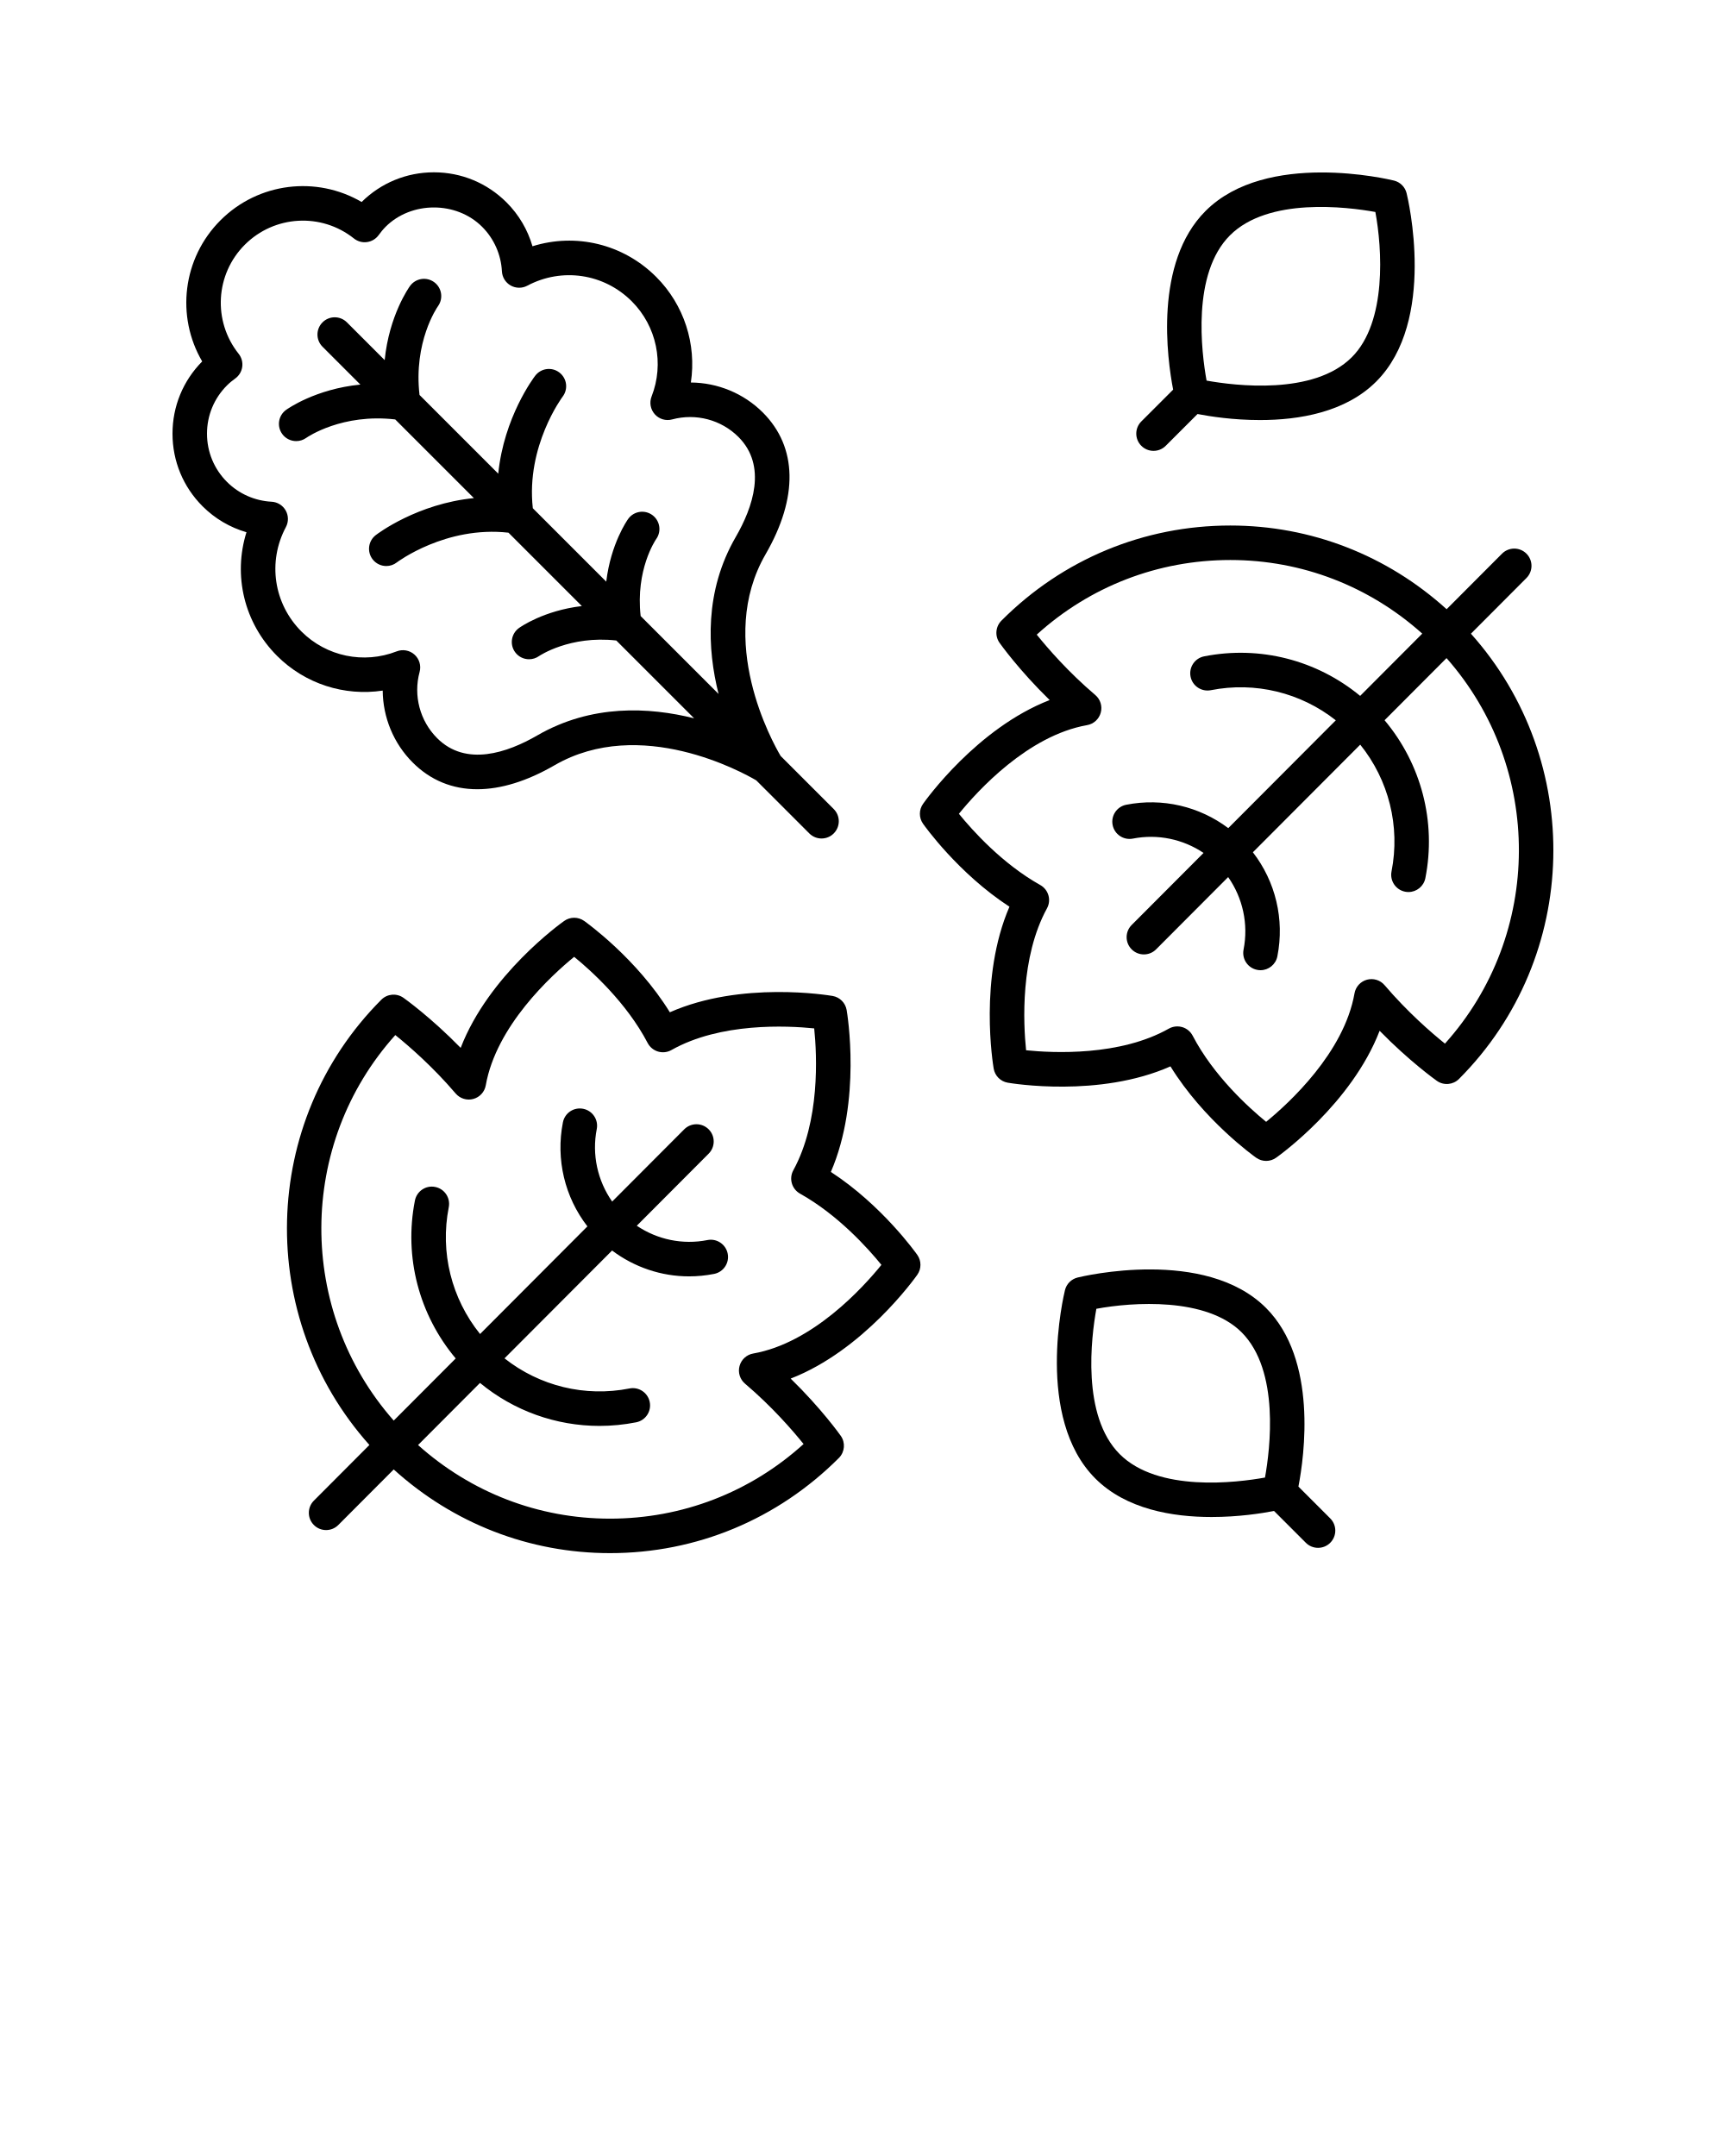
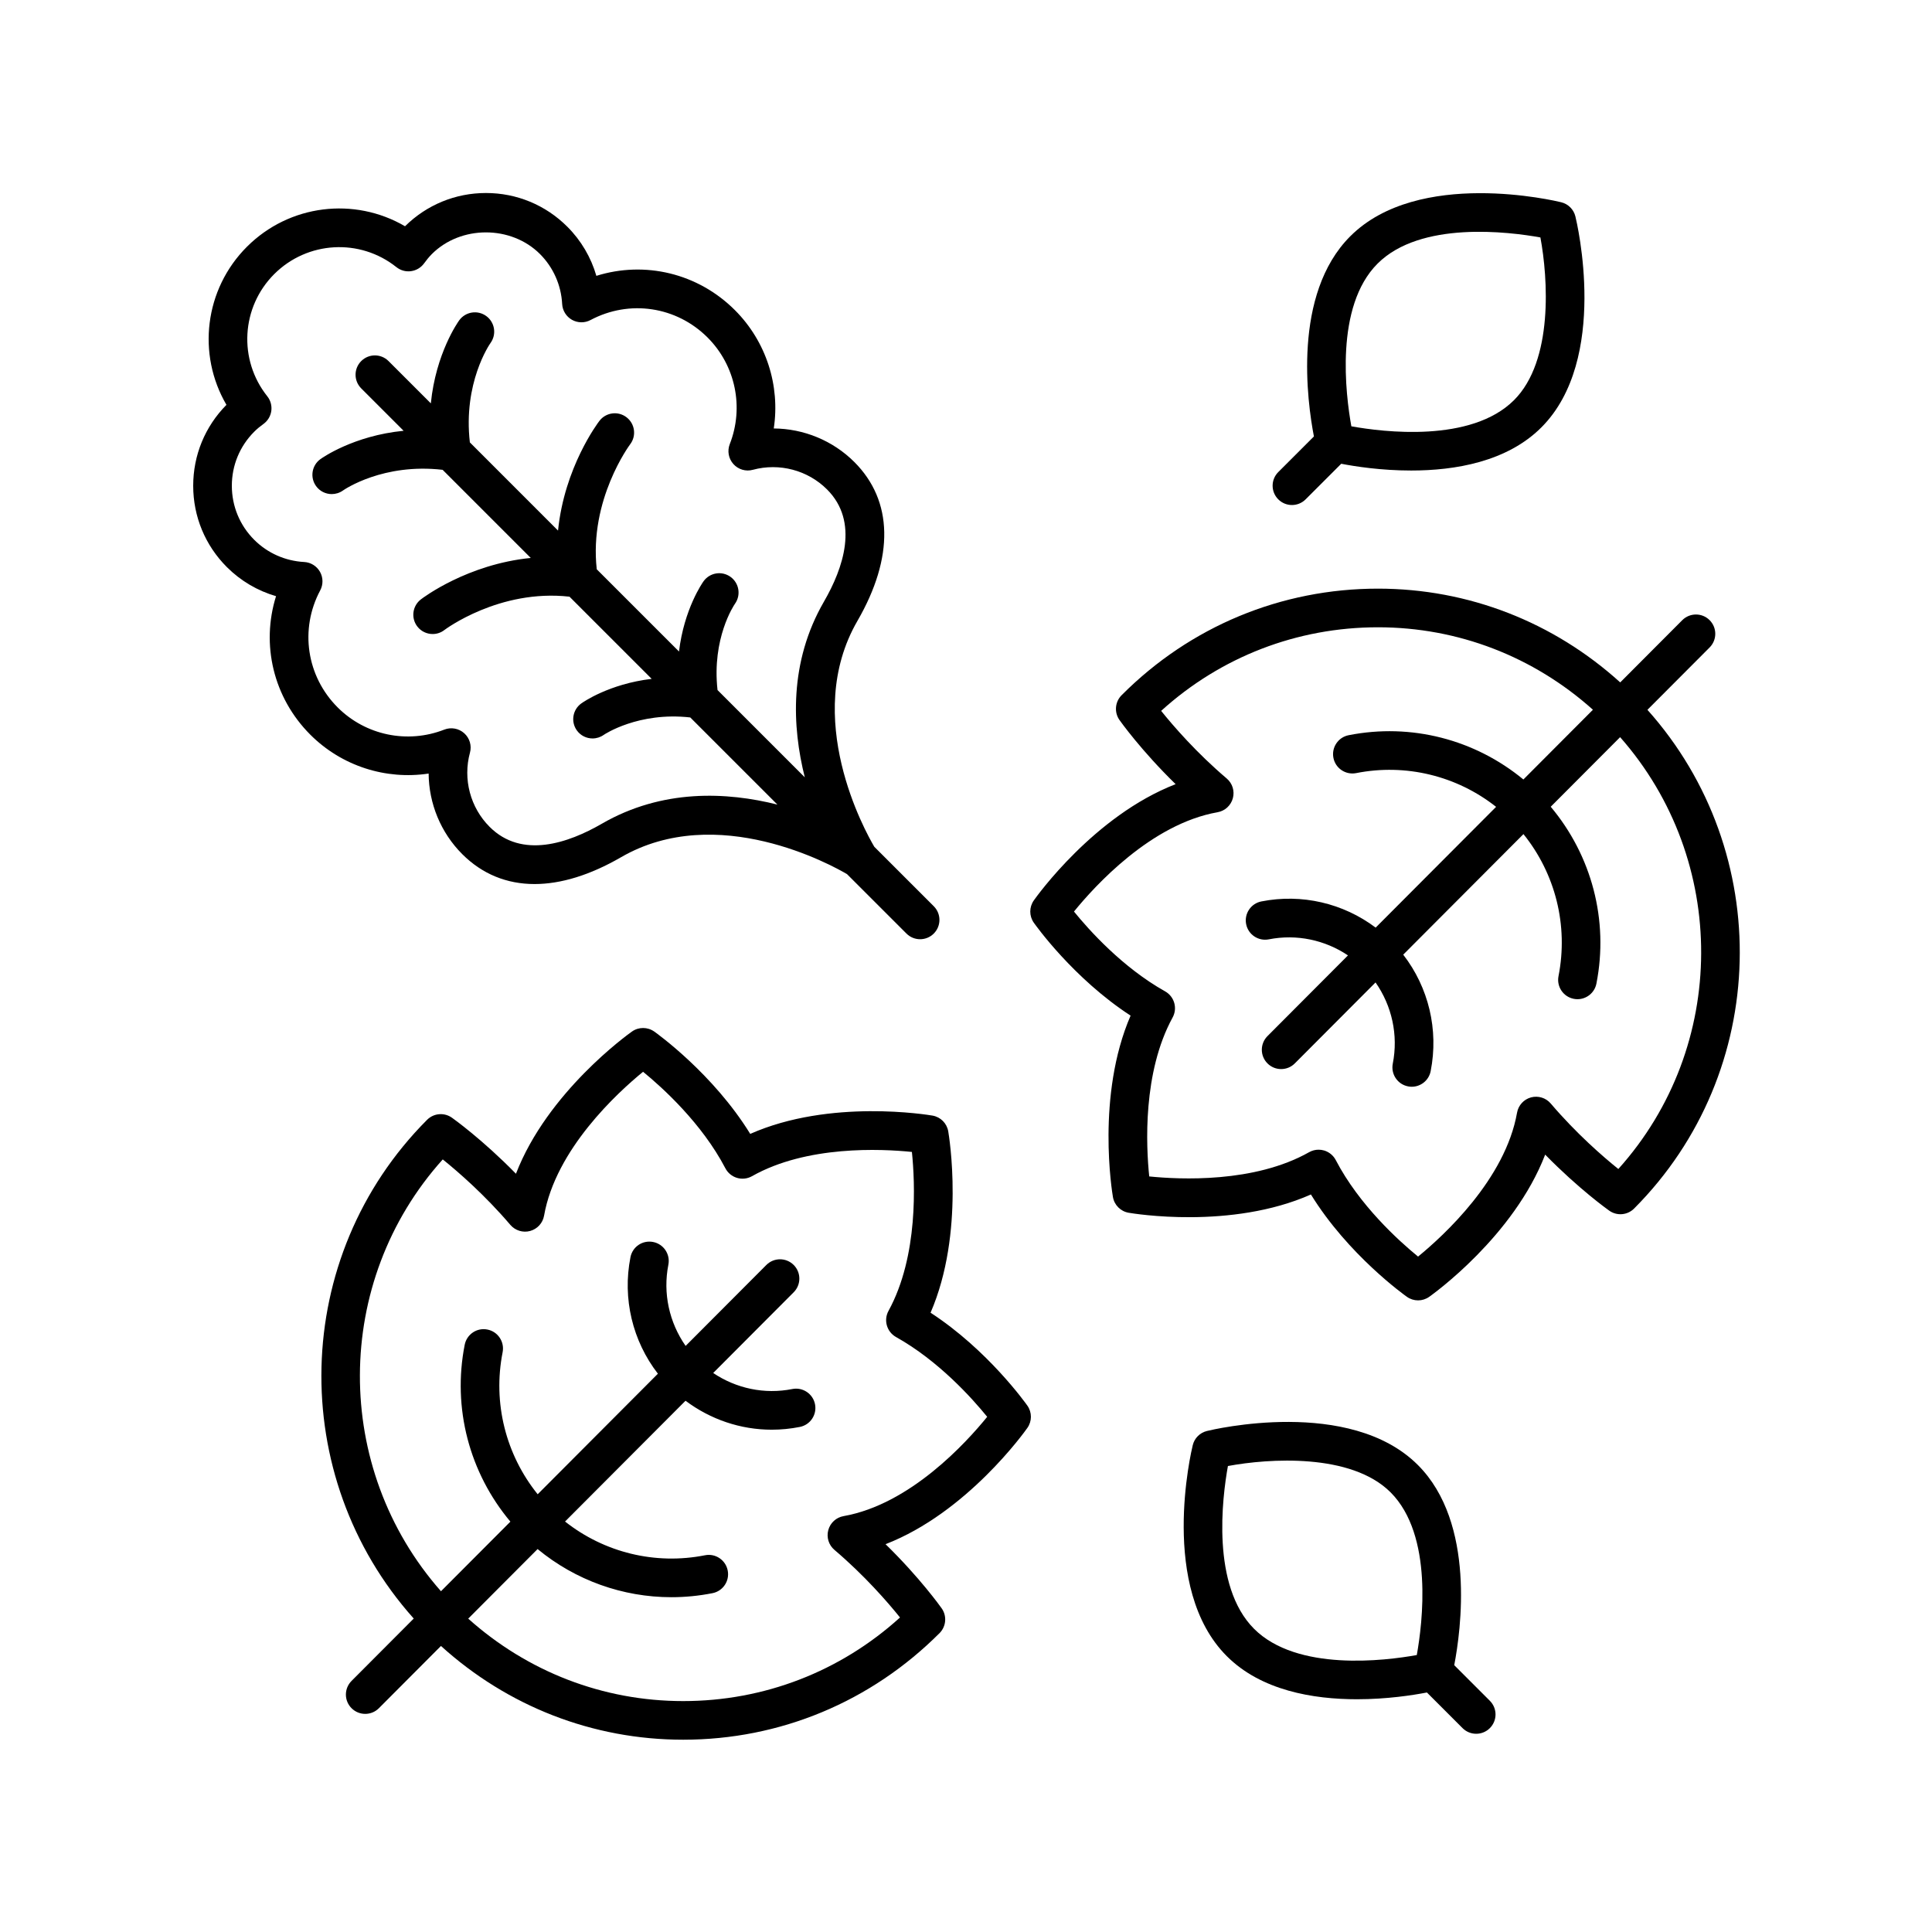
- <svg xmlns="http://www.w3.org/2000/svg" version="1.1" x="0px" y="0px" viewBox="0 0 100 125" style="enable-background:new 0 0 100 100;" xml:space="preserve">
+ <svg xmlns="http://www.w3.org/2000/svg" version="1.1" x="0px" y="0px" viewBox="0 0 100 100" style="enable-background:new 0 0 100 100;" xml:space="preserve">
  <path d="M38.832,58.69c-1.925-3.121-4.835-5.202-4.968-5.297  c-0.348-0.245-0.81-0.245-1.155,0c-0.201,0.142-4.374,3.134-6.003,7.36  c-1.735-1.774-3.238-2.847-3.315-2.901c-0.398-0.282-0.941-0.236-1.286,0.11  c-7.063,7.082-7.279,18.444-0.69,25.814l-3.219,3.228  c-0.39,0.391-0.39,1.024,0.002,1.414c0.195,0.195,0.45,0.292,0.706,0.292  c0.257,0,0.513-0.098,0.708-0.294l3.212-3.221  c3.449,3.124,7.856,4.852,12.539,4.852c5.009,0,9.717-1.956,13.283-5.532  c0.33-0.346,0.37-0.877,0.095-1.268c-0.055-0.077-1.125-1.583-2.905-3.32  c4.215-1.634,7.199-5.817,7.341-6.019c0.243-0.345,0.243-0.806,0.001-1.151  c-0.09-0.126-2.049-2.883-5.012-4.811c1.788-4.133,0.954-9.161,0.915-9.387  c-0.071-0.417-0.397-0.744-0.814-0.816C48.037,57.705,42.97,56.858,38.832,58.69z   M51.097,73.334c-1.075,1.327-3.984,4.531-7.434,5.14  c-0.382,0.067-0.689,0.349-0.791,0.723s0.022,0.773,0.317,1.024  C44.75,81.547,45.944,82.925,46.584,83.721c-3.083,2.796-7.035,4.327-11.222,4.327  c-4.15,0-8.057-1.52-11.127-4.268l3.591-3.601  c1.96,1.618,4.408,2.492,6.926,2.492c0.707,0,1.419-0.069,2.128-0.209  c0.542-0.107,0.894-0.633,0.786-1.175c-0.106-0.542-0.635-0.896-1.175-0.787  c-2.579,0.511-5.214-0.142-7.244-1.746l6.236-6.252  c1.292,0.971,2.854,1.499,4.462,1.499c0.482,0,0.97-0.047,1.454-0.143  c0.542-0.107,0.894-0.633,0.786-1.175c-0.106-0.542-0.637-0.896-1.175-0.787  c-1.438,0.286-2.904-0.029-4.095-0.83l4.167-4.179  c0.39-0.391,0.39-1.024-0.002-1.414c-0.392-0.39-1.024-0.389-1.414,0.002  l-4.178,4.189c-0.847-1.211-1.185-2.722-0.893-4.205  c0.106-0.542-0.247-1.067-0.788-1.174c-0.551-0.107-1.069,0.247-1.175,0.789  c-0.421,2.142,0.108,4.333,1.421,6.029l-6.223,6.24  c-1.651-2.049-2.332-4.729-1.814-7.352c0.106-0.542-0.246-1.068-0.788-1.174  c-0.541-0.11-1.068,0.245-1.175,0.788c-0.646,3.279,0.244,6.628,2.365,9.155  l-3.593,3.602c-5.62-6.372-5.601-16.021,0.092-22.351  c0.797,0.642,2.173,1.835,3.499,3.389c0.253,0.294,0.652,0.417,1.023,0.315  c0.374-0.102,0.655-0.41,0.722-0.792c0.606-3.443,3.798-6.364,5.124-7.448  c0.996,0.813,3.043,2.663,4.26,4.995c0.126,0.241,0.343,0.419,0.603,0.497  c0.262,0.077,0.54,0.045,0.776-0.088c2.833-1.603,6.692-1.417,8.276-1.255  c0.162,1.572,0.346,5.381-1.211,8.227c-0.264,0.481-0.09,1.084,0.389,1.353  C48.582,70.436,50.318,72.375,51.097,73.334z" />
  <path d="M83.295,62.664c0.398,0.282,0.941,0.236,1.286-0.11  c7.062-7.082,7.278-18.444,0.69-25.814l3.219-3.228  c0.39-0.391,0.39-1.024-0.002-1.414c-0.391-0.39-1.023-0.388-1.414,0.002  l-3.212,3.221c-3.45-3.124-7.857-4.853-12.54-4.853  c-5.008,0-9.716,1.956-13.253,5.501c-0.356,0.342-0.41,0.895-0.125,1.299  c0.055,0.078,1.126,1.583,2.906,3.32c-4.216,1.634-7.199,5.818-7.341,6.019  c-0.243,0.345-0.243,0.806,0,1.151c0.089,0.126,2.048,2.882,5.01,4.811  c-1.788,4.134-0.953,9.161-0.914,9.388c0.071,0.417,0.397,0.743,0.814,0.815  c0.229,0.039,5.298,0.887,9.434-0.946c1.924,3.121,4.835,5.202,4.969,5.297  c0.173,0.123,0.375,0.184,0.577,0.184s0.404-0.061,0.577-0.184  c0.201-0.142,4.374-3.134,6.002-7.36C81.714,61.537,83.218,62.609,83.295,62.664z   M79.244,56.801c-0.374,0.102-0.655,0.41-0.722,0.792  c-0.606,3.443-3.798,6.364-5.123,7.448c-0.996-0.813-3.044-2.663-4.26-4.995  c-0.125-0.24-0.343-0.419-0.603-0.497c-0.094-0.027-0.188-0.041-0.284-0.041  c-0.171,0-0.341,0.044-0.492,0.129c-2.833,1.602-6.692,1.416-8.276,1.255  c-0.163-1.572-0.347-5.381,1.21-8.227c0.264-0.481,0.09-1.084-0.389-1.353  c-2.201-1.233-3.938-3.172-4.716-4.13c1.078-1.328,3.995-4.535,7.432-5.141  c0.382-0.067,0.689-0.349,0.791-0.723s-0.021-0.772-0.317-1.023  c-1.56-1.326-2.754-2.705-3.394-3.5c3.082-2.796,7.034-4.327,11.221-4.327  c4.15,0,8.057,1.519,11.128,4.268l-3.6,3.61  c-2.508-2.07-5.806-2.932-9.045-2.292c-0.542,0.107-0.894,0.633-0.787,1.175  c0.107,0.542,0.634,0.893,1.176,0.787c2.574-0.509,5.212,0.142,7.244,1.746  l-6.234,6.251c-1.678-1.261-3.817-1.769-5.917-1.355  c-0.541,0.107-0.894,0.633-0.787,1.175c0.107,0.542,0.633,0.894,1.176,0.787  c1.437-0.282,2.903,0.031,4.095,0.831l-4.167,4.178  c-0.39,0.391-0.39,1.024,0.002,1.414c0.195,0.195,0.45,0.292,0.706,0.292  c0.257,0,0.513-0.098,0.708-0.294l4.178-4.19  c0.847,1.211,1.184,2.722,0.892,4.205c-0.106,0.542,0.246,1.068,0.788,1.174  C72.942,56.244,73.007,56.25,73.071,56.25c0.468,0,0.887-0.33,0.98-0.807  c0.422-2.142-0.107-4.333-1.42-6.03l6.223-6.24  c1.65,2.048,2.331,4.729,1.814,7.352c-0.106,0.542,0.246,1.067,0.788,1.174  c0.065,0.013,0.131,0.019,0.194,0.019c0.468,0,0.887-0.33,0.98-0.807  c0.645-3.279-0.245-6.628-2.365-9.154l3.592-3.602  c5.618,6.372,5.599,16.022-0.092,22.352c-0.796-0.64-2.169-1.83-3.5-3.39  C80.016,56.823,79.616,56.701,79.244,56.801z" />
  <path d="M66.164,25.847c0.195,0.195,0.451,0.293,0.707,0.293  s0.512-0.098,0.707-0.293l1.844-1.843c0.724,0.14,2.065,0.35,3.622,0.35  c2.266,0,4.956-0.45,6.736-2.231c3.526-3.526,1.836-10.621,1.762-10.921  c-0.088-0.362-0.371-0.644-0.732-0.733c-0.3-0.074-7.396-1.767-10.922,1.762  c-3.002,3.003-2.223,8.58-1.88,10.359l-1.844,1.844  C65.773,24.823,65.773,25.457,66.164,25.847z M71.302,13.645  c2.225-2.225,6.787-1.651,8.429-1.355c0.391,2.101,0.683,6.374-1.364,8.42  c-2.223,2.222-6.773,1.653-8.421,1.356C69.649,20.42,69.079,15.868,71.302,13.645z  " />
  <path d="M73.391,75.83c-3.528-3.527-10.623-1.836-10.922-1.762  c-0.361,0.089-0.645,0.371-0.732,0.733c-0.074,0.3-1.765,7.395,1.762,10.921  c1.78,1.781,4.471,2.231,6.737,2.231c1.555,0,2.897-0.211,3.621-0.35  l1.844,1.844c0.195,0.195,0.451,0.293,0.707,0.293s0.512-0.098,0.707-0.293  c0.391-0.391,0.391-1.023,0-1.414l-1.844-1.844  C75.614,84.411,76.393,78.833,73.391,75.83z M64.912,84.309  c-2.227-2.226-1.651-6.788-1.355-8.428c2.103-0.391,6.374-0.683,8.42,1.363  c2.223,2.223,1.652,6.775,1.356,8.421C71.686,85.962,67.136,86.531,64.912,84.309z" />
  <path d="M44.382,32.135c1.903-3.293,1.847-6.212-0.159-8.219  c-1.118-1.117-2.627-1.728-4.173-1.739c0.335-2.215-0.385-4.498-2.011-6.124  c-1.914-1.915-4.666-2.56-7.171-1.775c-0.276-0.955-0.79-1.831-1.503-2.543  c-1.125-1.125-2.621-1.745-4.212-1.745c-1.58,0-3.065,0.611-4.189,1.721  c-2.614-1.529-5.982-1.139-8.183,1.061c-2.199,2.2-2.59,5.569-1.06,8.183  C10.611,22.077,10,23.562,10,25.143c0,1.591,0.619,3.087,1.745,4.212  c0.713,0.712,1.588,1.226,2.543,1.503c-0.785,2.503-0.14,5.255,1.775,7.17  c1.627,1.626,3.909,2.346,6.123,2.011c0.012,1.546,0.623,3.055,1.741,4.172  c1.031,1.031,2.303,1.547,3.742,1.547c1.362,0,2.875-0.462,4.477-1.389  c4.975-2.878,10.916,0.417,11.695,0.875l3.077,3.077  c0.195,0.195,0.451,0.293,0.707,0.293s0.512-0.098,0.707-0.293  c0.391-0.391,0.391-1.023,0-1.414l-3.078-3.078  C44.793,43.05,41.49,37.131,44.382,32.135z M31.145,42.639  c-1.725,0.997-4.13,1.833-5.803,0.158c-0.999-0.999-1.389-2.47-1.017-3.839  c0.1-0.365-0.016-0.754-0.297-1.006s-0.682-0.325-1.032-0.187  c-1.91,0.746-4.073,0.295-5.519-1.15c-1.612-1.612-1.975-4.046-0.903-6.057  c0.16-0.301,0.156-0.664-0.012-0.962c-0.168-0.297-0.477-0.489-0.817-0.507  c-0.979-0.052-1.897-0.46-2.586-1.148C12.411,27.193,12,26.2,12,25.143  s0.411-2.051,1.16-2.799c0.15-0.151,0.313-0.281,0.48-0.402  c0.221-0.161,0.366-0.404,0.403-0.674c0.036-0.271-0.039-0.544-0.209-0.757  c-1.507-1.893-1.352-4.612,0.36-6.324c1.713-1.711,4.433-1.867,6.324-0.36  c0.215,0.17,0.49,0.248,0.759,0.208c0.271-0.037,0.515-0.184,0.675-0.405  c0.121-0.167,0.252-0.33,0.401-0.48c1.494-1.495,4.102-1.496,5.597,0  c0.688,0.688,1.096,1.607,1.147,2.585c0.019,0.341,0.21,0.65,0.507,0.818  c0.298,0.167,0.66,0.173,0.962,0.012c2.012-1.071,4.445-0.708,6.058,0.904  c1.445,1.445,1.896,3.611,1.149,5.518c-0.138,0.352-0.065,0.751,0.188,1.033  c0.252,0.281,0.643,0.398,1.006,0.297c1.371-0.37,2.842,0.018,3.841,1.016  c1.674,1.674,0.838,4.08-0.158,5.803c-1.82,3.144-1.651,6.484-0.994,9.098  l-4.517-4.517c-0.299-2.678,0.846-4.385,0.903-4.466  c0.319-0.448,0.217-1.069-0.229-1.392c-0.45-0.324-1.073-0.222-1.396,0.225  c-0.054,0.075-1.008,1.433-1.272,3.639l-4.257-4.257  c-0.403-3.603,1.706-6.438,1.727-6.467c0.335-0.438,0.253-1.063-0.185-1.4  c-0.438-0.338-1.065-0.255-1.402,0.183c-0.091,0.118-1.815,2.407-2.144,5.681  l-4.564-4.565c-0.354-3.065,1.007-5.058,1.071-5.147  c0.321-0.446,0.223-1.069-0.223-1.393c-0.446-0.325-1.071-0.227-1.397,0.219  c-0.063,0.087-1.213,1.708-1.471,4.301l-2.189-2.189  c-0.391-0.391-1.023-0.391-1.414,0s-0.391,1.023,0,1.414l2.194,2.194  c-2.599,0.255-4.224,1.407-4.311,1.471c-0.444,0.324-0.542,0.945-0.221,1.391  c0.195,0.271,0.502,0.415,0.812,0.415c0.201,0,0.405-0.061,0.581-0.186  c0.086-0.061,2.089-1.426,5.159-1.07l4.561,4.561  c-3.279,0.326-5.57,2.054-5.688,2.146c-0.438,0.337-0.52,0.964-0.184,1.402  c0.197,0.256,0.494,0.39,0.794,0.39c0.213,0,0.427-0.067,0.608-0.208  c0.029-0.022,2.844-2.134,6.475-1.725l4.254,4.254  c-2.213,0.261-3.572,1.219-3.647,1.274c-0.447,0.324-0.548,0.949-0.225,1.396  c0.195,0.271,0.501,0.414,0.812,0.414c0.203,0,0.407-0.062,0.585-0.189  c0.018-0.013,1.783-1.201,4.472-0.898l4.511,4.511  C37.628,40.989,34.288,40.82,31.145,42.639z" />
</svg>
